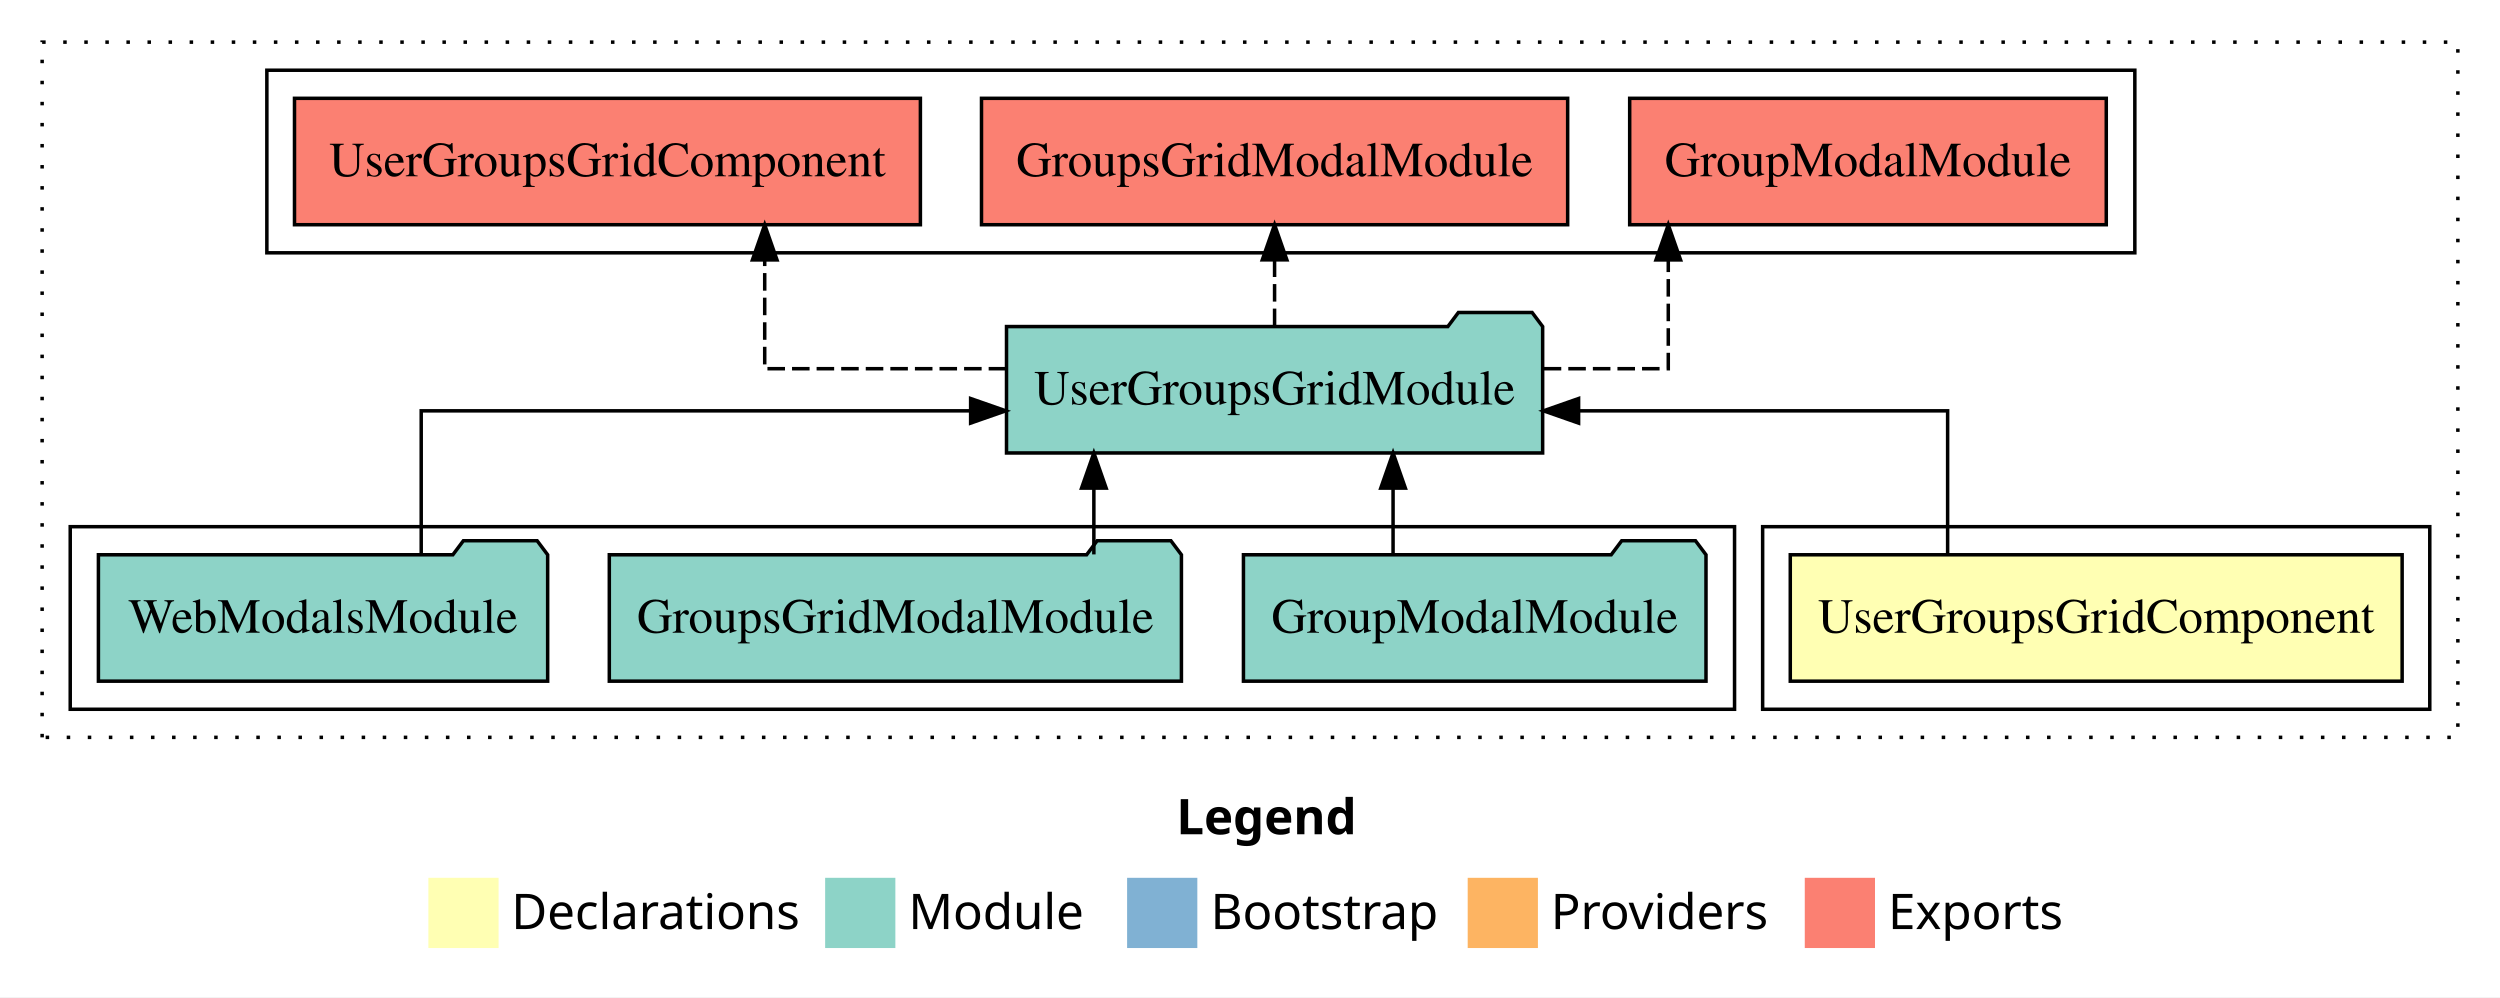
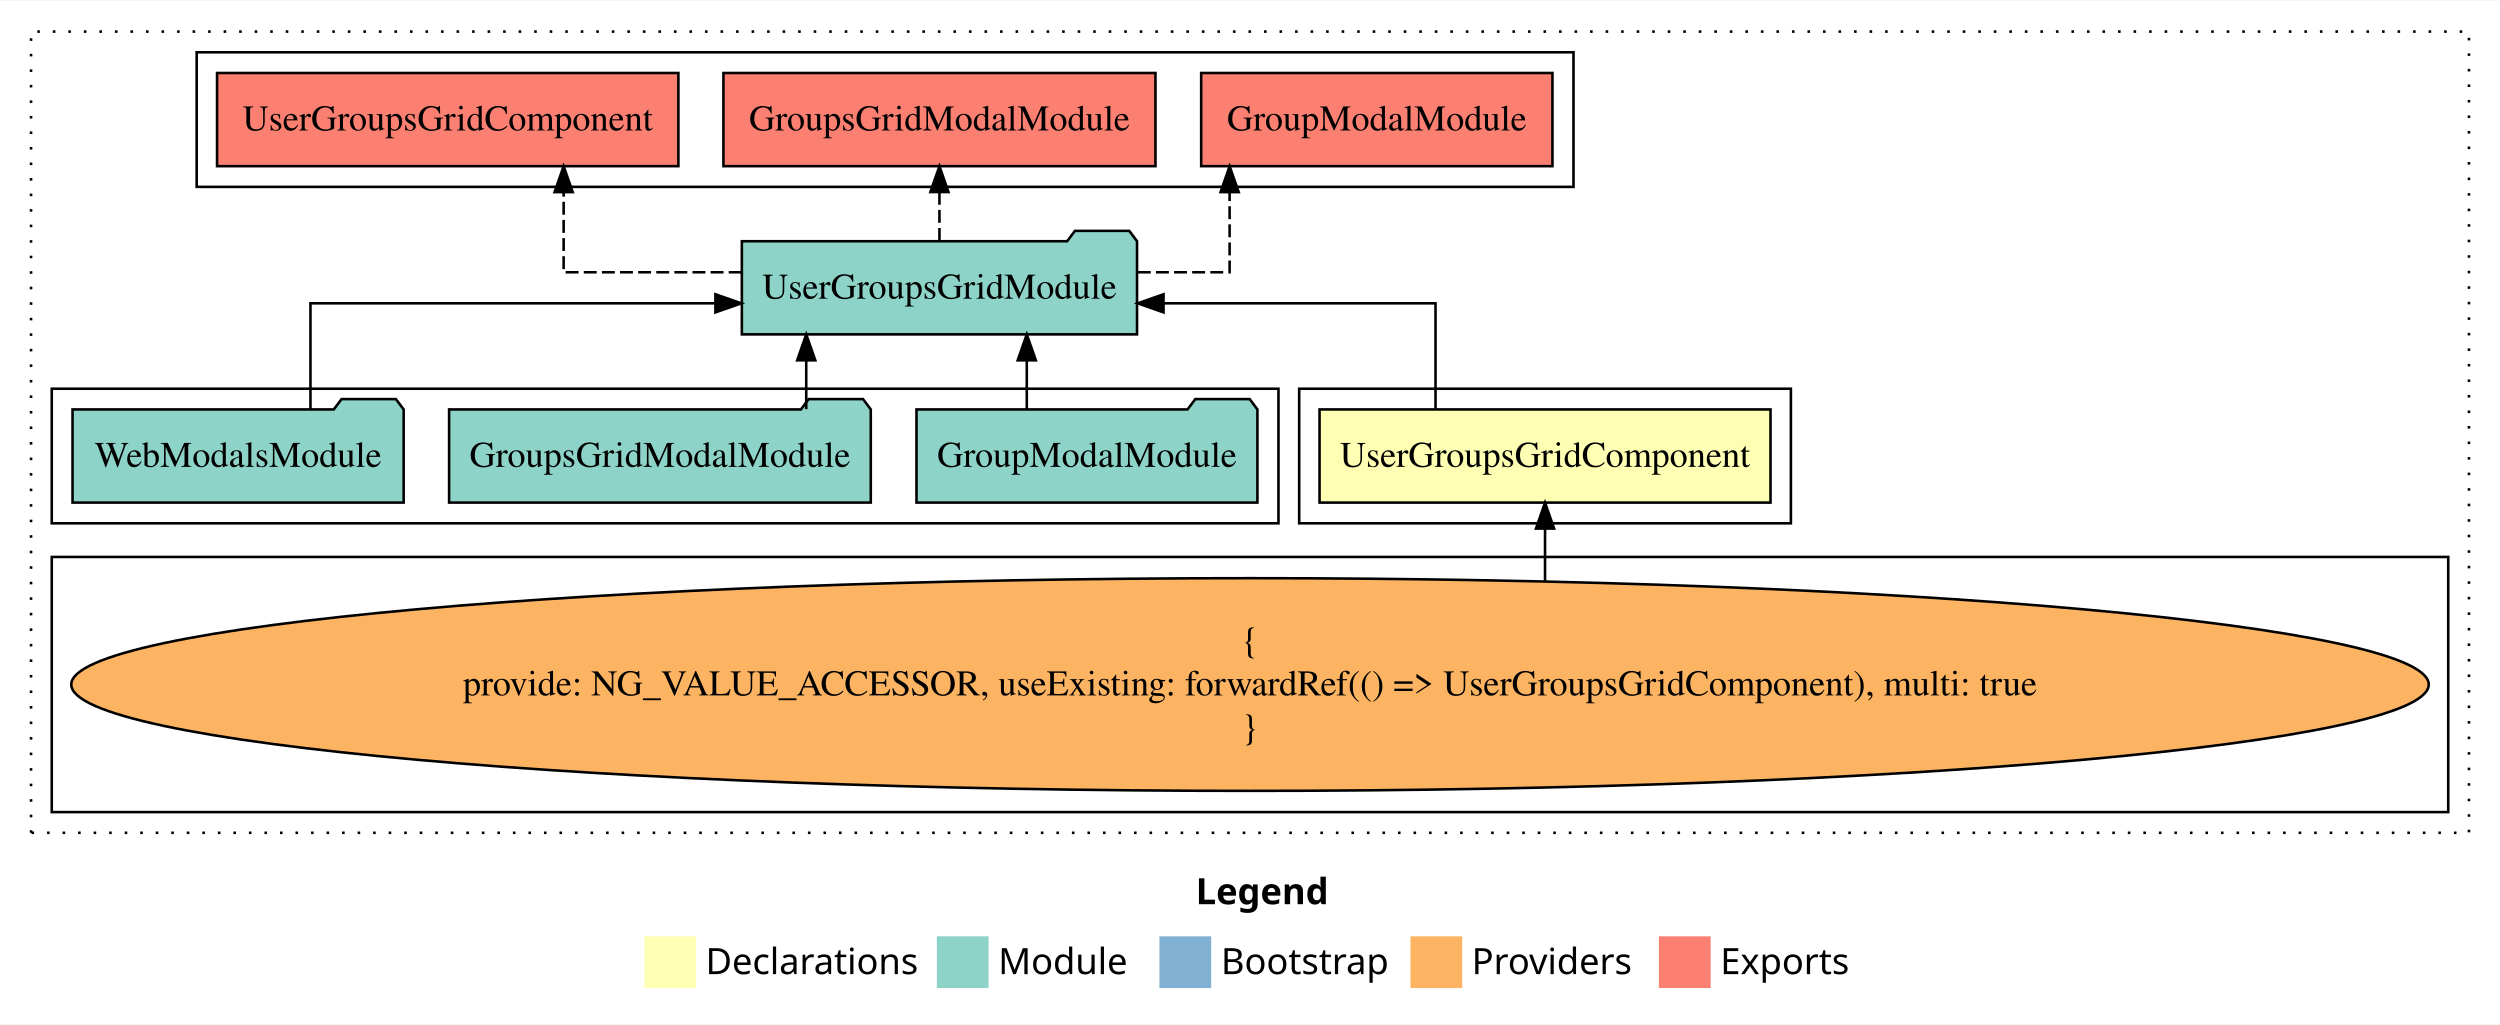
- <svg xmlns="http://www.w3.org/2000/svg" width="712pt" height="284pt" viewBox="0.00 0.00 712.00 284.00">
-   <g id="graph0" class="graph" transform="scale(1 1) rotate(0) translate(4 280)">
-     <polygon fill="#ffffff" stroke="transparent" points="-4,4 -4,-280 708,-280 708,4 -4,4" />
-     <text text-anchor="start" x="331.009" y="-42.4" font-family="sans-serif" font-weight="bold" font-size="14.00" fill="#000000">Legend</text>
-     <polygon fill="#ffffb3" stroke="transparent" points="118,-10 118,-30 138,-30 138,-10 118,-10" />
-     <text text-anchor="start" x="141.629" y="-15.4" font-family="sans-serif" font-size="14.00" fill="#000000">  Declarations</text>
-     <polygon fill="#8dd3c7" stroke="transparent" points="231,-10 231,-30 251,-30 251,-10 231,-10" />
-     <text text-anchor="start" x="254.725" y="-15.4" font-family="sans-serif" font-size="14.00" fill="#000000">  Module</text>
-     <polygon fill="#80b1d3" stroke="transparent" points="317,-10 317,-30 337,-30 337,-10 317,-10" />
-     <text text-anchor="start" x="340.781" y="-15.4" font-family="sans-serif" font-size="14.00" fill="#000000">  Bootstrap</text>
-     <polygon fill="#fdb462" stroke="transparent" points="414,-10 414,-30 434,-30 434,-10 414,-10" />
-     <text text-anchor="start" x="437.673" y="-15.4" font-family="sans-serif" font-size="14.00" fill="#000000">  Providers</text>
-     <polygon fill="#fb8072" stroke="transparent" points="510,-10 510,-30 530,-30 530,-10 510,-10" />
-     <text text-anchor="start" x="533.726" y="-15.4" font-family="sans-serif" font-size="14.00" fill="#000000">  Exports</text>
+ <svg xmlns="http://www.w3.org/2000/svg" width="966pt" height="396pt" viewBox="0.00 0.00 966.00 395.59">
+   <g id="graph0" class="graph" transform="scale(1 1) rotate(0) translate(4 391.5901)">
+     <polygon fill="#ffffff" stroke="transparent" points="-4,4 -4,-391.59 962,-391.59 962,4 -4,4" />
+     <text text-anchor="start" x="458.009" y="-42.4" font-family="sans-serif" font-weight="bold" font-size="14.00" fill="#000000">Legend</text>
+     <polygon fill="#ffffb3" stroke="transparent" points="245,-10 245,-30 265,-30 265,-10 245,-10" />
+     <text text-anchor="start" x="268.629" y="-15.4" font-family="sans-serif" font-size="14.00" fill="#000000">  Declarations</text>
+     <polygon fill="#8dd3c7" stroke="transparent" points="358,-10 358,-30 378,-30 378,-10 358,-10" />
+     <text text-anchor="start" x="381.725" y="-15.4" font-family="sans-serif" font-size="14.00" fill="#000000">  Module</text>
+     <polygon fill="#80b1d3" stroke="transparent" points="444,-10 444,-30 464,-30 464,-10 444,-10" />
+     <text text-anchor="start" x="467.781" y="-15.4" font-family="sans-serif" font-size="14.00" fill="#000000">  Bootstrap</text>
+     <polygon fill="#fdb462" stroke="transparent" points="541,-10 541,-30 561,-30 561,-10 541,-10" />
+     <text text-anchor="start" x="564.673" y="-15.4" font-family="sans-serif" font-size="14.00" fill="#000000">  Providers</text>
+     <polygon fill="#fb8072" stroke="transparent" points="637,-10 637,-30 657,-30 657,-10 637,-10" />
+     <text text-anchor="start" x="660.726" y="-15.4" font-family="sans-serif" font-size="14.00" fill="#000000">  Exports</text>
    <g id="clust1" class="cluster">
-       <polygon fill="none" stroke="#000000" stroke-dasharray="1,5" points="8,-70 8,-268 696,-268 696,-70 8,-70" />
+       <polygon fill="none" stroke="#000000" stroke-dasharray="1,5" points="8,-70 8,-379.59 950,-379.59 950,-70 8,-70" />
    </g>
    <g id="clust2" class="cluster">
-       <polygon fill="none" stroke="#000000" points="498,-78 498,-130 688,-130 688,-78 498,-78" />
+       <polygon fill="none" stroke="#000000" points="498,-189.59 498,-241.59 688,-241.59 688,-189.59 498,-189.59" />
+     </g>
+     <g id="clust3" class="cluster">
+       <polygon fill="none" stroke="#000000" points="16,-78 16,-176.59 942,-176.59 942,-78 16,-78" />
    </g>
    <g id="clust4" class="cluster">
-       <polygon fill="none" stroke="#000000" points="16,-78 16,-130 490,-130 490,-78 16,-78" />
+       <polygon fill="none" stroke="#000000" points="16,-189.59 16,-241.59 490,-241.59 490,-189.59 16,-189.59" />
    </g>
    <g id="clust5" class="cluster">
-       <polygon fill="none" stroke="#000000" points="72,-208 72,-260 604,-260 604,-208 72,-208" />
+       <polygon fill="none" stroke="#000000" points="72,-319.59 72,-371.59 604,-371.59 604,-319.59 72,-319.59" />
    </g>
    <g id="node1" class="node">
-       <polygon fill="#ffffb3" stroke="#000000" points="680.129,-122 505.871,-122 505.871,-86 680.129,-86 680.129,-122" />
-       <text text-anchor="middle" x="593" y="-99.8" font-family="Times,serif" font-size="14.00" fill="#000000">UserGroupsGridComponent</text>
+       <polygon fill="#ffffb3" stroke="#000000" points="680.129,-233.59 505.871,-233.59 505.871,-197.59 680.129,-197.59 680.129,-233.59" />
+       <text text-anchor="middle" x="593" y="-211.39" font-family="Times,serif" font-size="14.00" fill="#000000">UserGroupsGridComponent</text>
    </g>
    <g id="node2" class="node">
-       <polygon fill="#8dd3c7" stroke="#000000" points="435.346,-187 432.346,-191 411.346,-191 408.346,-187 282.654,-187 282.654,-151 435.346,-151 435.346,-187" />
-       <text text-anchor="middle" x="359" y="-164.8" font-family="Times,serif" font-size="14.00" fill="#000000">UserGroupsGridModule</text>
+       <polygon fill="#8dd3c7" stroke="#000000" points="435.346,-298.59 432.346,-302.59 411.346,-302.59 408.346,-298.59 282.654,-298.59 282.654,-262.59 435.346,-262.59 435.346,-298.59" />
+       <text text-anchor="middle" x="359" y="-276.39" font-family="Times,serif" font-size="14.00" fill="#000000">UserGroupsGridModule</text>
    </g>
    <g id="edge1" class="edge">
-       <path fill="none" stroke="#000000" d="M550.685,-122.022C550.685,-139.373 550.685,-163 550.685,-163 550.685,-163 445.585,-163 445.585,-163" />
-       <polygon fill="#000000" stroke="#000000" points="445.585,-159.5 435.585,-163 445.585,-166.5 445.585,-159.5" />
+       <path fill="none" stroke="#000000" d="M550.685,-233.613C550.685,-250.963 550.685,-274.59 550.685,-274.59 550.685,-274.59 445.585,-274.59 445.585,-274.59" />
+       <polygon fill="#000000" stroke="#000000" points="445.585,-271.09 435.585,-274.59 445.585,-278.09 445.585,-271.09" />
+     </g>
+     <g id="node7" class="node">
+       <polygon fill="#fb8072" stroke="#000000" points="595.867,-363.59 460.133,-363.59 460.133,-327.59 595.867,-327.59 595.867,-363.59" />
+       <text text-anchor="middle" x="528" y="-341.39" font-family="Times,serif" font-size="14.00" fill="#000000">GroupModalModule </text>
+     </g>
+     <g id="edge6" class="edge">
+       <path fill="none" stroke="#000000" stroke-dasharray="5,2" d="M435.648,-286.59C455.357,-286.59 471.125,-286.59 471.125,-286.59 471.125,-286.59 471.125,-317.567 471.125,-317.567" />
+       <polygon fill="#000000" stroke="#000000" points="467.625,-317.567 471.125,-327.567 474.625,-317.568 467.625,-317.567" />
+     </g>
+     <g id="node8" class="node">
+       <polygon fill="#fb8072" stroke="#000000" points="442.47,-363.59 275.53,-363.59 275.53,-327.59 442.47,-327.59 442.47,-363.59" />
+       <text text-anchor="middle" x="359" y="-341.39" font-family="Times,serif" font-size="14.00" fill="#000000">GroupsGridModalModule </text>
+     </g>
+     <g id="edge7" class="edge">
+       <path fill="none" stroke="#000000" stroke-dasharray="5,2" d="M359,-298.696C359,-298.696 359,-317.581 359,-317.581" />
+       <polygon fill="#000000" stroke="#000000" points="355.5,-317.581 359,-327.581 362.5,-317.581 355.5,-317.581" />
+     </g>
+     <g id="node9" class="node">
+       <polygon fill="#fb8072" stroke="#000000" points="258.128,-363.59 79.872,-363.59 79.872,-327.59 258.128,-327.59 258.128,-363.59" />
+       <text text-anchor="middle" x="169" y="-341.39" font-family="Times,serif" font-size="14.00" fill="#000000">UserGroupsGridComponent </text>
+     </g>
+     <g id="edge8" class="edge">
+       <path fill="none" stroke="#000000" stroke-dasharray="5,2" d="M282.568,-286.59C247.585,-286.59 213.79,-286.59 213.79,-286.59 213.79,-286.59 213.79,-317.567 213.79,-317.567" />
+       <polygon fill="#000000" stroke="#000000" points="210.29,-317.567 213.79,-327.567 217.29,-317.568 210.29,-317.567" />
+     </g>
+     <g id="node3" class="node">
+       <ellipse fill="#fdb462" stroke="#000000" cx="479" cy="-127.295" rx="455.463" ry="41.091" />
+       <text text-anchor="middle" x="479" y="-139.895" font-family="Times,serif" font-size="14.00" fill="#000000">{</text>
+       <text text-anchor="middle" x="479" y="-123.095" font-family="Times,serif" font-size="14.00" fill="#000000">    provide: NG_VALUE_ACCESSOR, useExisting: forwardRef(() =&gt; UserGroupsGridComponent), multi: true</text>
+       <text text-anchor="middle" x="479" y="-106.295" font-family="Times,serif" font-size="14.00" fill="#000000">}</text>
+     </g>
+     <g id="edge2" class="edge">
+       <path fill="none" stroke="#000000" d="M593,-167.309C593,-167.309 593,-187.562 593,-187.562" />
+       <polygon fill="#000000" stroke="#000000" points="589.5,-187.562 593,-197.562 596.5,-187.563 589.5,-187.562" />
+     </g>
+     <g id="node4" class="node">
+       <polygon fill="#8dd3c7" stroke="#000000" points="481.867,-233.59 478.867,-237.59 457.867,-237.59 454.867,-233.59 350.133,-233.59 350.133,-197.59 481.867,-197.59 481.867,-233.59" />
+       <text text-anchor="middle" x="416" y="-211.39" font-family="Times,serif" font-size="14.00" fill="#000000">GroupModalModule</text>
+     </g>
+     <g id="edge3" class="edge">
+       <path fill="none" stroke="#000000" d="M392.745,-233.696C392.745,-233.696 392.745,-252.581 392.745,-252.581" />
+       <polygon fill="#000000" stroke="#000000" points="389.245,-252.581 392.745,-262.581 396.245,-252.581 389.245,-252.581" />
+     </g>
+     <g id="node5" class="node">
+       <polygon fill="#8dd3c7" stroke="#000000" points="332.469,-233.59 329.469,-237.59 308.469,-237.59 305.469,-233.59 169.531,-233.59 169.531,-197.59 332.469,-197.59 332.469,-233.59" />
+       <text text-anchor="middle" x="251" y="-211.39" font-family="Times,serif" font-size="14.00" fill="#000000">GroupsGridModalModule</text>
+     </g>
+     <g id="edge4" class="edge">
+       <path fill="none" stroke="#000000" d="M307.531,-233.696C307.531,-233.696 307.531,-252.581 307.531,-252.581" />
+       <polygon fill="#000000" stroke="#000000" points="304.031,-252.581 307.531,-262.581 311.031,-252.581 304.031,-252.581" />
    </g>
    <g id="node6" class="node">
-       <polygon fill="#fb8072" stroke="#000000" points="595.867,-252 460.133,-252 460.133,-216 595.867,-216 595.867,-252" />
-       <text text-anchor="middle" x="528" y="-229.8" font-family="Times,serif" font-size="14.00" fill="#000000">GroupModalModule </text>
+       <polygon fill="#8dd3c7" stroke="#000000" points="151.973,-233.59 148.973,-237.59 127.973,-237.59 124.973,-233.59 24.027,-233.59 24.027,-197.59 151.973,-197.59 151.973,-233.59" />
+       <text text-anchor="middle" x="88" y="-211.39" font-family="Times,serif" font-size="14.00" fill="#000000">WebModalsModule</text>
    </g>
    <g id="edge5" class="edge">
-       <path fill="none" stroke="#000000" stroke-dasharray="5,2" d="M435.648,-175C455.357,-175 471.125,-175 471.125,-175 471.125,-175 471.125,-205.977 471.125,-205.977" />
-       <polygon fill="#000000" stroke="#000000" points="467.625,-205.977 471.125,-215.977 474.625,-205.977 467.625,-205.977" />
-     </g>
-     <g id="node7" class="node">
-       <polygon fill="#fb8072" stroke="#000000" points="442.47,-252 275.53,-252 275.53,-216 442.47,-216 442.47,-252" />
-       <text text-anchor="middle" x="359" y="-229.8" font-family="Times,serif" font-size="14.00" fill="#000000">GroupsGridModalModule </text>
-     </g>
-     <g id="edge6" class="edge">
-       <path fill="none" stroke="#000000" stroke-dasharray="5,2" d="M359,-187.106C359,-187.106 359,-205.991 359,-205.991" />
-       <polygon fill="#000000" stroke="#000000" points="355.5,-205.991 359,-215.991 362.5,-205.991 355.5,-205.991" />
-     </g>
-     <g id="node8" class="node">
-       <polygon fill="#fb8072" stroke="#000000" points="258.128,-252 79.872,-252 79.872,-216 258.128,-216 258.128,-252" />
-       <text text-anchor="middle" x="169" y="-229.8" font-family="Times,serif" font-size="14.00" fill="#000000">UserGroupsGridComponent </text>
-     </g>
-     <g id="edge7" class="edge">
-       <path fill="none" stroke="#000000" stroke-dasharray="5,2" d="M282.568,-175C247.585,-175 213.79,-175 213.79,-175 213.79,-175 213.79,-205.977 213.79,-205.977" />
-       <polygon fill="#000000" stroke="#000000" points="210.29,-205.977 213.79,-215.977 217.29,-205.977 210.29,-205.977" />
-     </g>
-     <g id="node3" class="node">
-       <polygon fill="#8dd3c7" stroke="#000000" points="481.867,-122 478.867,-126 457.867,-126 454.867,-122 350.133,-122 350.133,-86 481.867,-86 481.867,-122" />
-       <text text-anchor="middle" x="416" y="-99.8" font-family="Times,serif" font-size="14.00" fill="#000000">GroupModalModule</text>
-     </g>
-     <g id="edge2" class="edge">
-       <path fill="none" stroke="#000000" d="M392.745,-122.106C392.745,-122.106 392.745,-140.991 392.745,-140.991" />
-       <polygon fill="#000000" stroke="#000000" points="389.245,-140.991 392.745,-150.991 396.245,-140.991 389.245,-140.991" />
-     </g>
-     <g id="node4" class="node">
-       <polygon fill="#8dd3c7" stroke="#000000" points="332.469,-122 329.469,-126 308.469,-126 305.469,-122 169.531,-122 169.531,-86 332.469,-86 332.469,-122" />
-       <text text-anchor="middle" x="251" y="-99.8" font-family="Times,serif" font-size="14.00" fill="#000000">GroupsGridModalModule</text>
-     </g>
-     <g id="edge3" class="edge">
-       <path fill="none" stroke="#000000" d="M307.531,-122.106C307.531,-122.106 307.531,-140.991 307.531,-140.991" />
-       <polygon fill="#000000" stroke="#000000" points="304.031,-140.991 307.531,-150.991 311.031,-140.991 304.031,-140.991" />
-     </g>
-     <g id="node5" class="node">
-       <polygon fill="#8dd3c7" stroke="#000000" points="151.973,-122 148.973,-126 127.973,-126 124.973,-122 24.027,-122 24.027,-86 151.973,-86 151.973,-122" />
-       <text text-anchor="middle" x="88" y="-99.8" font-family="Times,serif" font-size="14.00" fill="#000000">WebModalsModule</text>
-     </g>
-     <g id="edge4" class="edge">
-       <path fill="none" stroke="#000000" d="M115.961,-122.022C115.961,-139.373 115.961,-163 115.961,-163 115.961,-163 272.435,-163 272.435,-163" />
-       <polygon fill="#000000" stroke="#000000" points="272.435,-166.5 282.435,-163 272.435,-159.5 272.435,-166.5" />
+       <path fill="none" stroke="#000000" d="M115.961,-233.613C115.961,-250.963 115.961,-274.59 115.961,-274.59 115.961,-274.59 272.435,-274.59 272.435,-274.59" />
+       <polygon fill="#000000" stroke="#000000" points="272.435,-278.09 282.435,-274.59 272.435,-271.09 272.435,-278.09" />
    </g>
  </g>
</svg>
